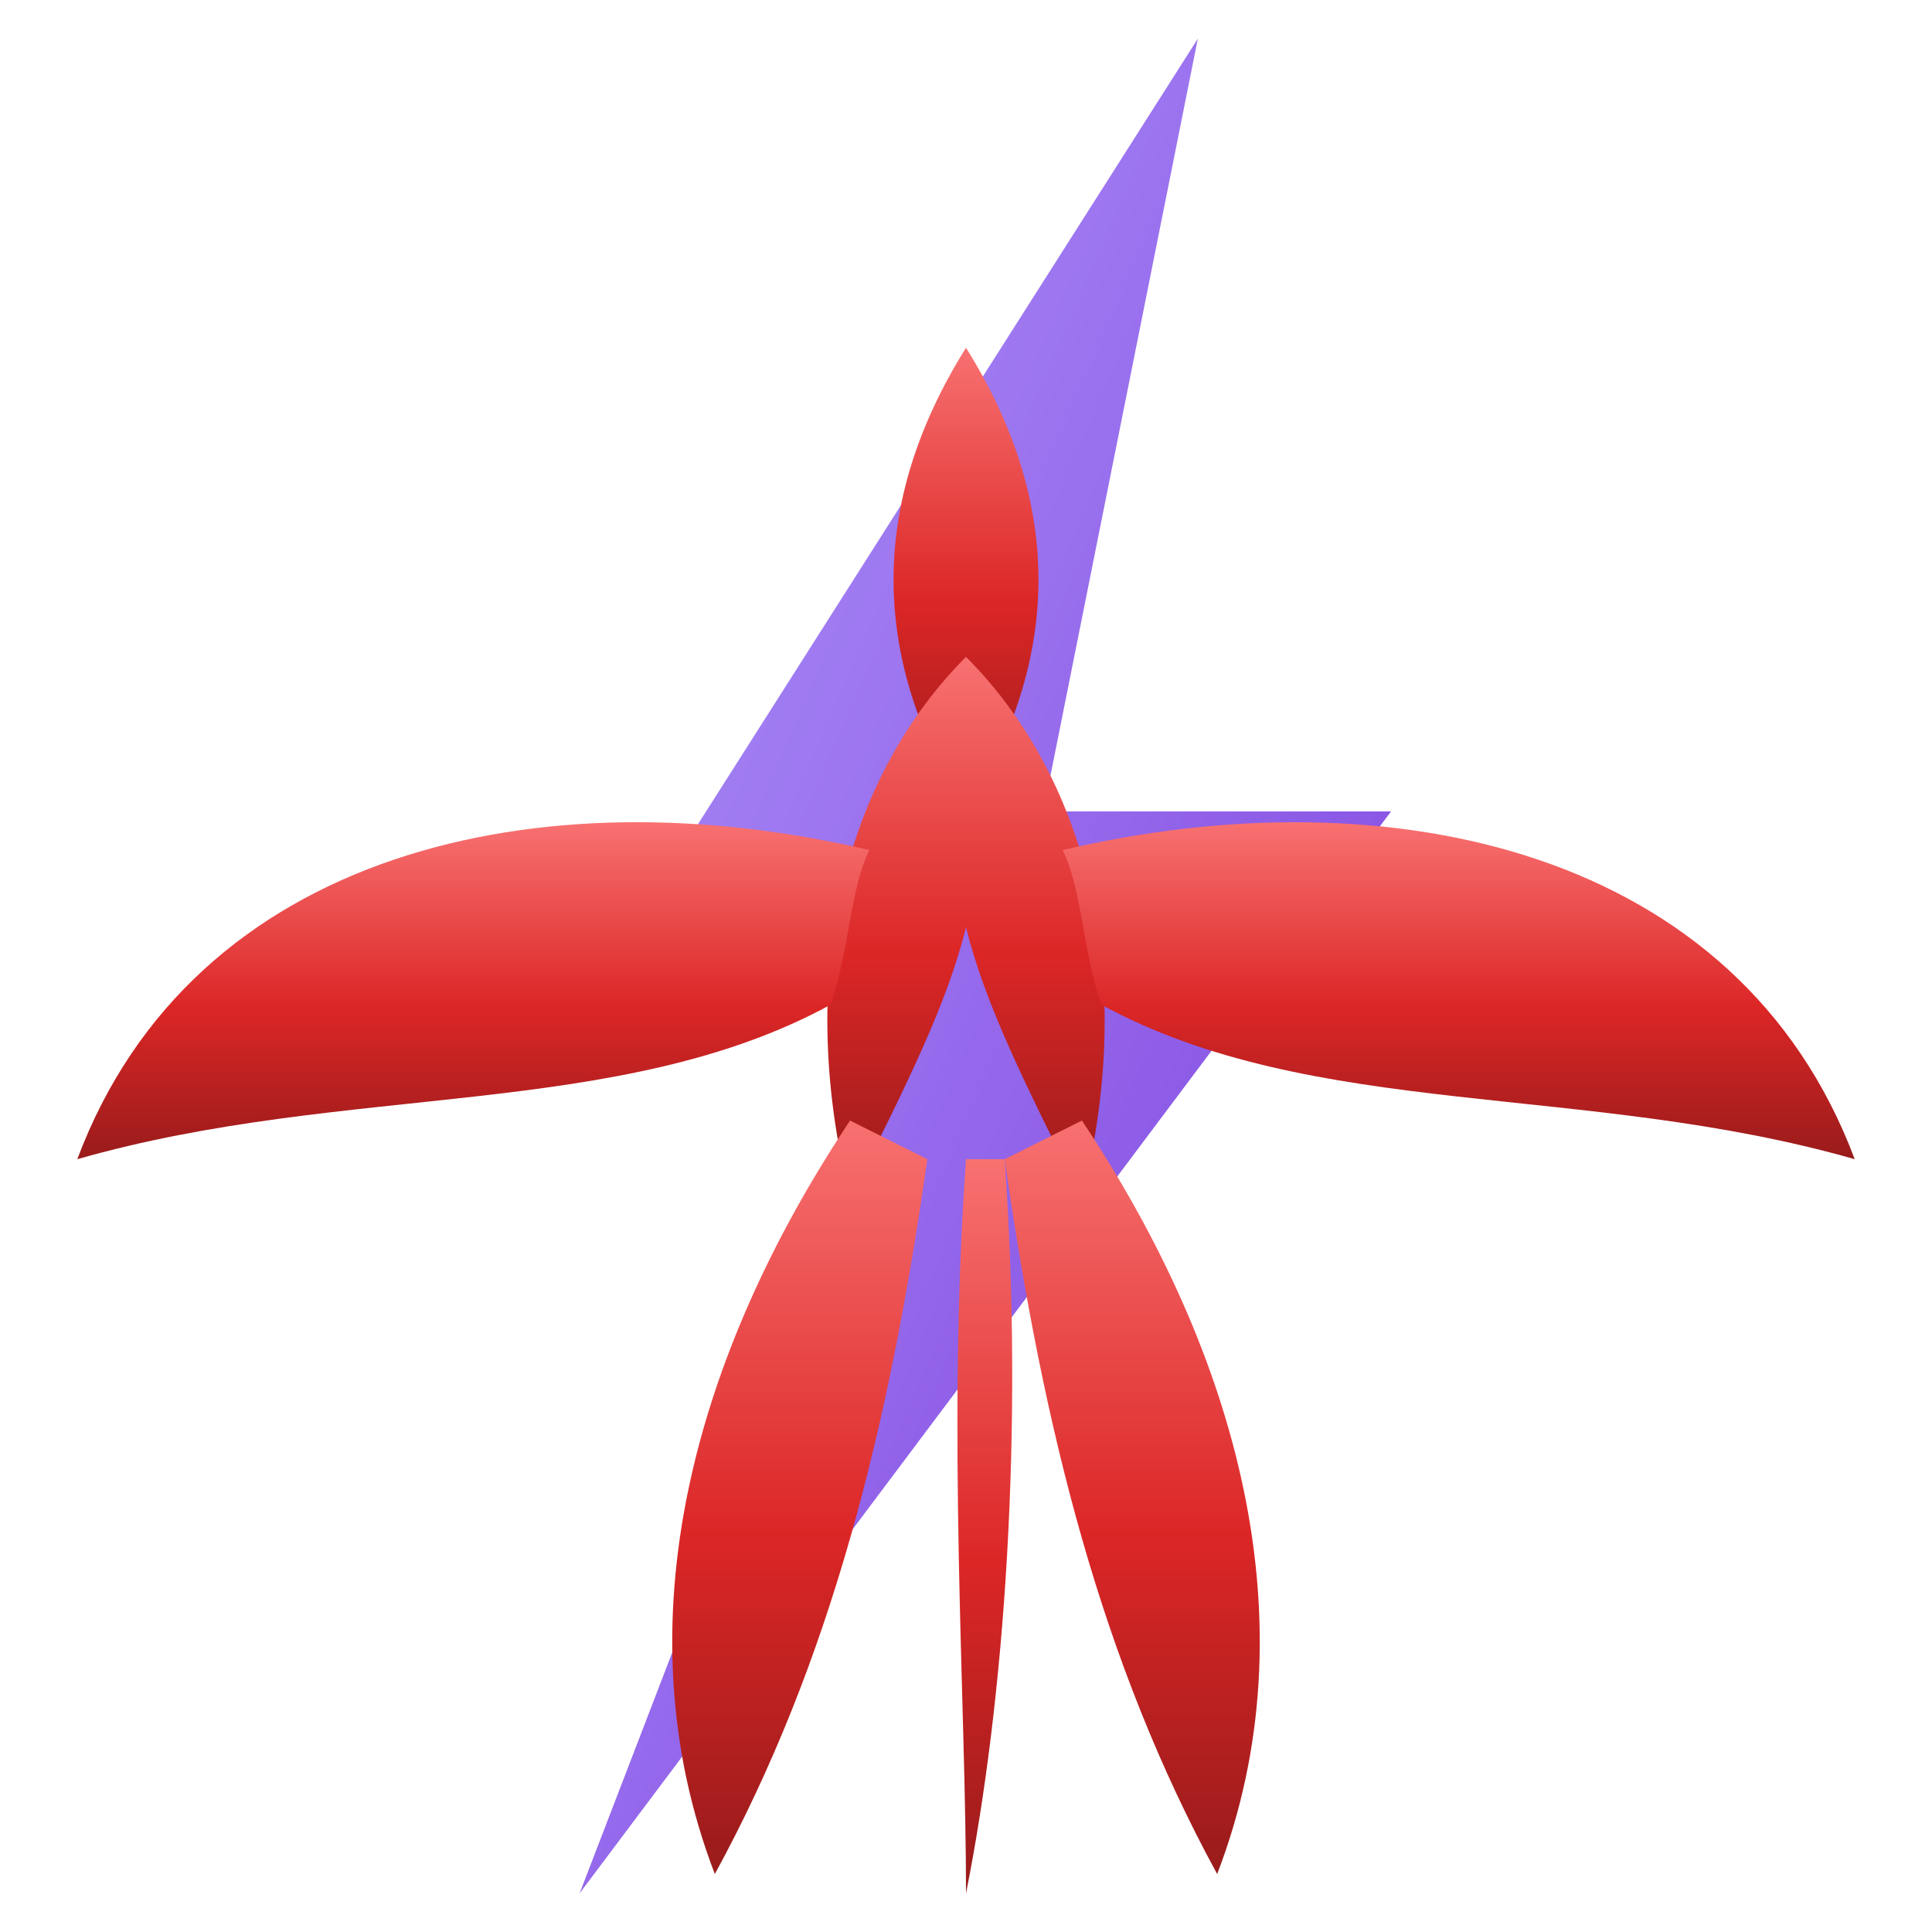
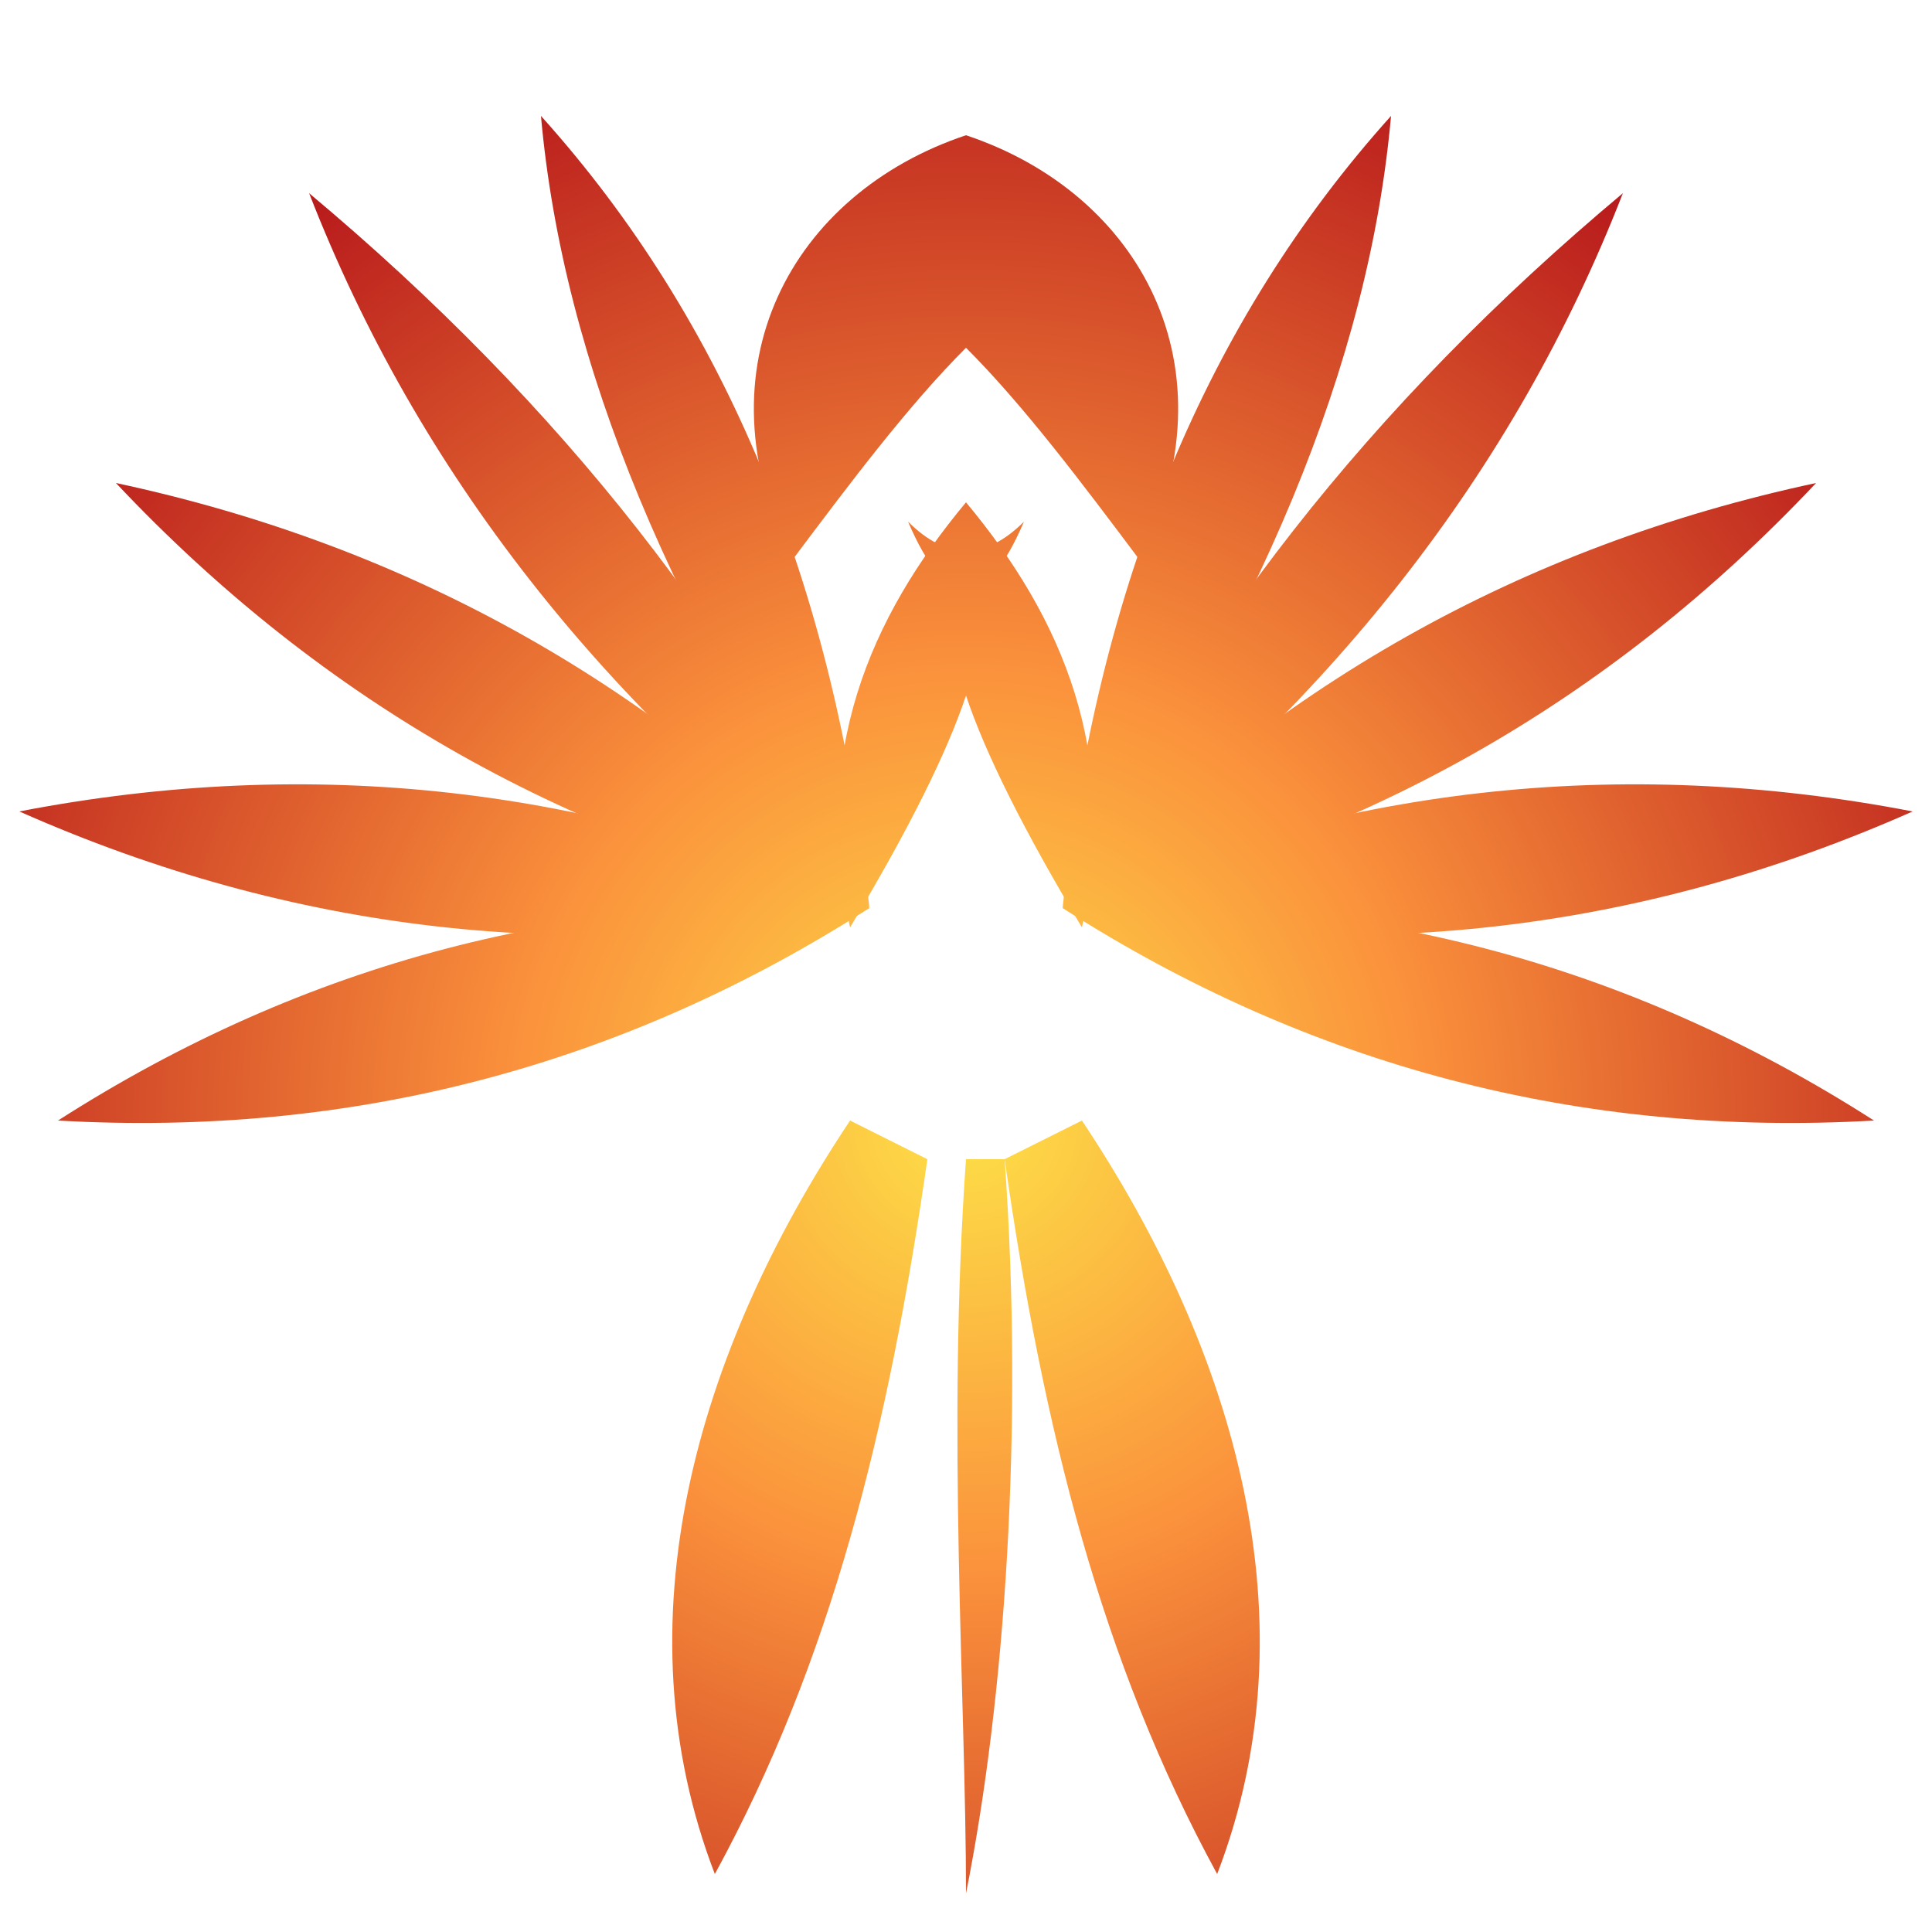
<svg xmlns="http://www.w3.org/2000/svg" viewBox="0 0 100 100">
  <defs>
-     <linearGradient id="phoenixRed" x1="0%" y1="0%" x2="0%" y2="100%">
-       <stop offset="0%" stop-color="#f87171" />
-       <stop offset="55%" stop-color="#dc2626" />
-       <stop offset="100%" stop-color="#991b1b" />
-     </linearGradient>
-     <linearGradient id="phoenixPurple" x1="0%" y1="0%" x2="100%" y2="100%">
-       <stop offset="0%" stop-color="#a78bfa" />
-       <stop offset="100%" stop-color="#6d28d9" />
-     </linearGradient>
+     <radialGradient id="phoenixFire" gradientUnits="userSpaceOnUse" cx="50" cy="58" r="58">
+       <stop offset="0%" stop-color="#fde047" />
+       <stop offset="40%" stop-color="#fb923c" />
+       <stop offset="100%" stop-color="#b91c1c" />
+     </radialGradient>
  </defs>
-   <polygon points="62,2 34,46 50,46 30,98 72,42 54,42" fill="url(#phoenixPurple)" opacity="0.9" />
-   <path d="M50 18 C 45 26 45 34 50 42 C 55 34 55 26 50 18 Z" fill="url(#phoenixRed)" />
-   <path d="M50 34 C 44 40 41 50 44 62 C 47 56 49 52 50 48 C 51 52 53 56 56 62 C 59 50 56 40 50 34 Z" fill="url(#phoenixRed)" />
-   <path d="M45 44 C 28 40 10 44 4 60 C 18 56 32 58 43 52 C 44 49 44 46 45 44 Z" fill="url(#phoenixRed)" />
-   <path d="M55 44 C 72 40 90 44 96 60 C 82 56 68 58 57 52 C 56 49 56 46 55 44 Z" fill="url(#phoenixRed)" />
-   <path d="M44 58 C 36 70 32 84 37 97 C 43 86 46 74 48 60 Z" fill="url(#phoenixRed)" />
-   <path d="M50 60 C 49 74 50 88 50 98 C 52 88 53 74 52 60 Z" fill="url(#phoenixRed)" />
-   <path d="M56 58 C 64 70 68 84 63 97 C 57 86 54 74 52 60 Z" fill="url(#phoenixRed)" />
+   <path d="M55 47 Q74.2 59.3 97 58 Q77.8 45.7 55 47 Z" fill="url(#phoenixFire)" />
+   <path d="M55 47 Q77.8 51.4 99 42 Q76.2 37.6 55 47 Z" fill="url(#phoenixFire)" />
+   <path d="M55 47 Q77.9 42.1 94 25 Q71.1 29.9 55 47 Z" fill="url(#phoenixFire)" />
+   <path d="M55 47 Q75.6 31.6 84 10 Q64.4 26.4 55 47 Z" fill="url(#phoenixFire)" />
+   <path d="M55 47 Q70.3 25.1 72 6 Q57.7 21.9 55 47 Z" fill="url(#phoenixFire)" />
+   <path d="M45 47 Q25.8 59.3 3 58 Q22.2 45.7 45 47 Z" fill="url(#phoenixFire)" />
+   <path d="M45 47 Q22.2 51.4 1 42 Q23.8 37.6 45 47 Z" fill="url(#phoenixFire)" />
+   <path d="M45 47 Q22.1 42.1 6 25 Q28.9 29.9 45 47 Z" fill="url(#phoenixFire)" />
+   <path d="M45 47 Q24.4 31.6 16 10 Q35.6 26.4 45 47 Z" fill="url(#phoenixFire)" />
+   <path d="M45 47 Q29.7 25.1 28 6 Q42.3 21.9 45 47 Z" fill="url(#phoenixFire)" />
+   <path d="M50 26 C 45 32 42 39 44 48 C 47 43 49 39 50 36 C 51 39 53 43 56 48 C 58 39 55 32 50 26 Z" fill="url(#phoenixFire)" />
+   <path d="M50 7 C 41 10 36 19 41 29 C 44 25 47 21 50 18 C 53 21 56 25 59 29 C 64 19 59 10 50 7 Z" fill="url(#phoenixFire)" />
+   <path d="M47 27 Q50 34 53 27 Q50 30 47 27 Z" fill="url(#phoenixFire)" />
+   <path d="M44 58 C 36 70 32 84 37 97 C 43 86 46 74 48 60 Z" fill="url(#phoenixFire)" />
+   <path d="M50 60 C 49 74 50 88 50 98 C 52 88 53 74 52 60 Z" fill="url(#phoenixFire)" />
+   <path d="M56 58 C 64 70 68 84 63 97 C 57 86 54 74 52 60 Z" fill="url(#phoenixFire)" />
</svg>
